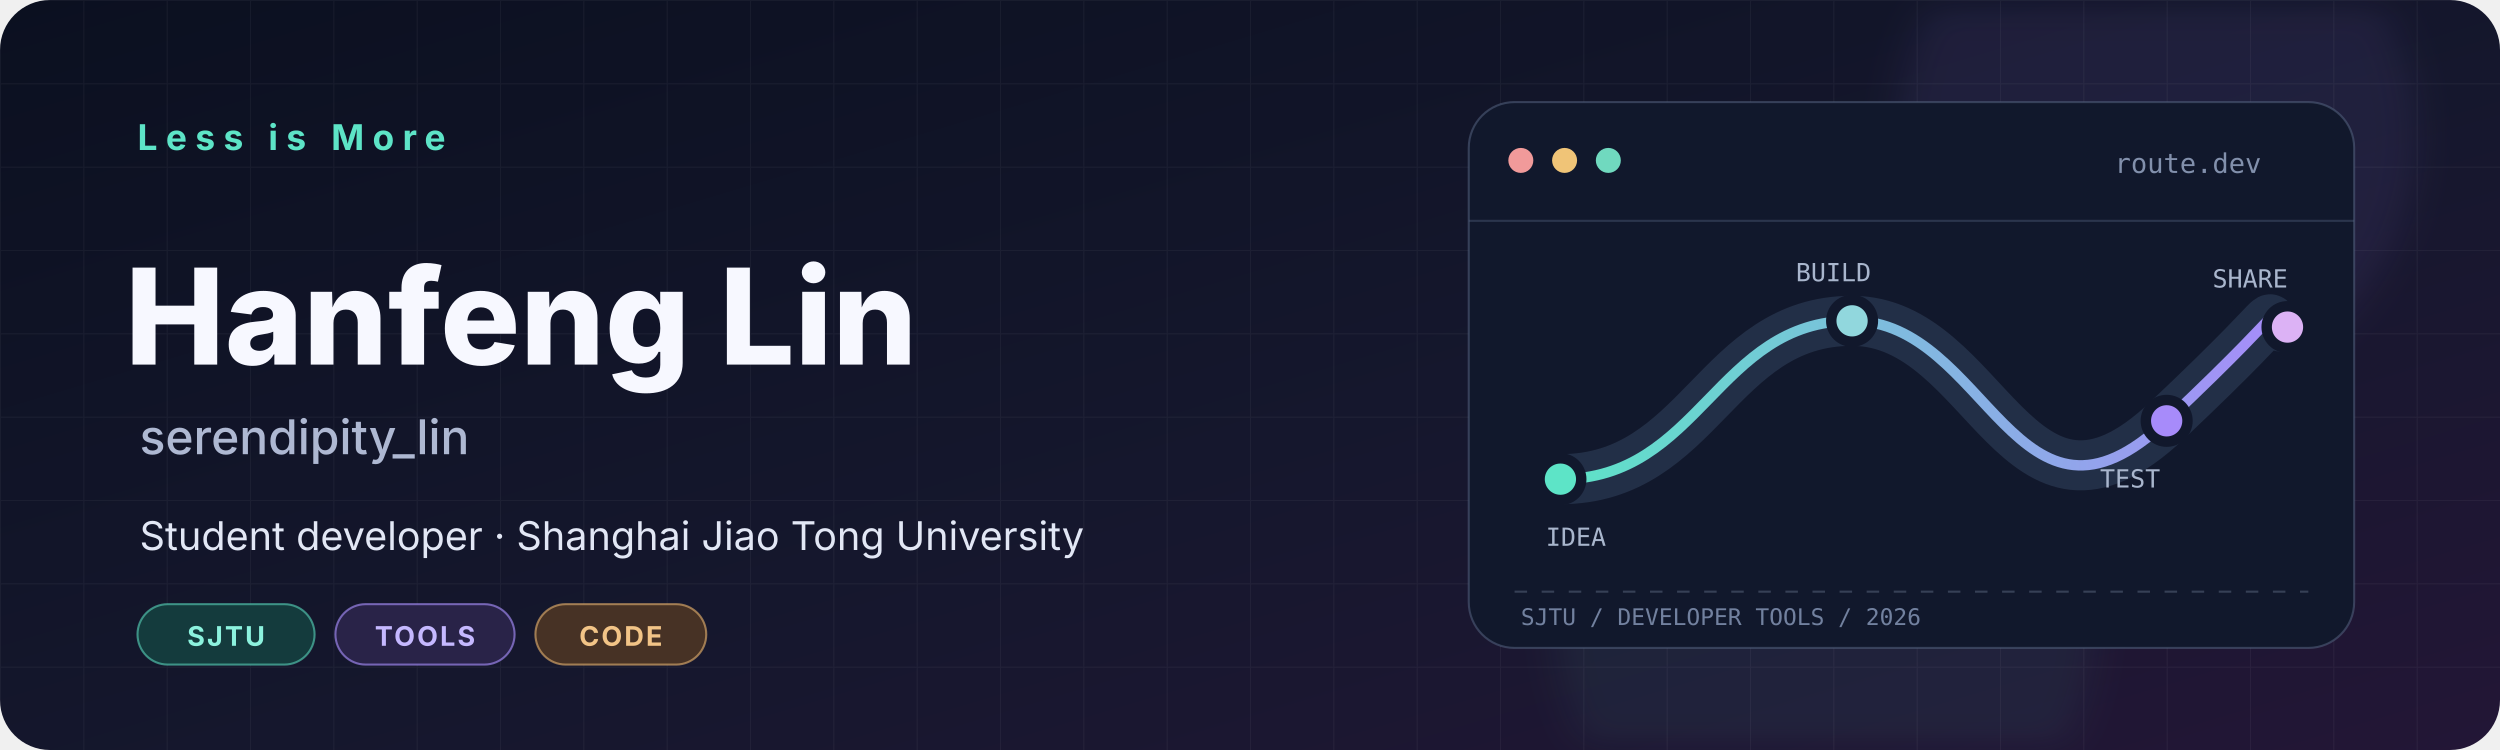
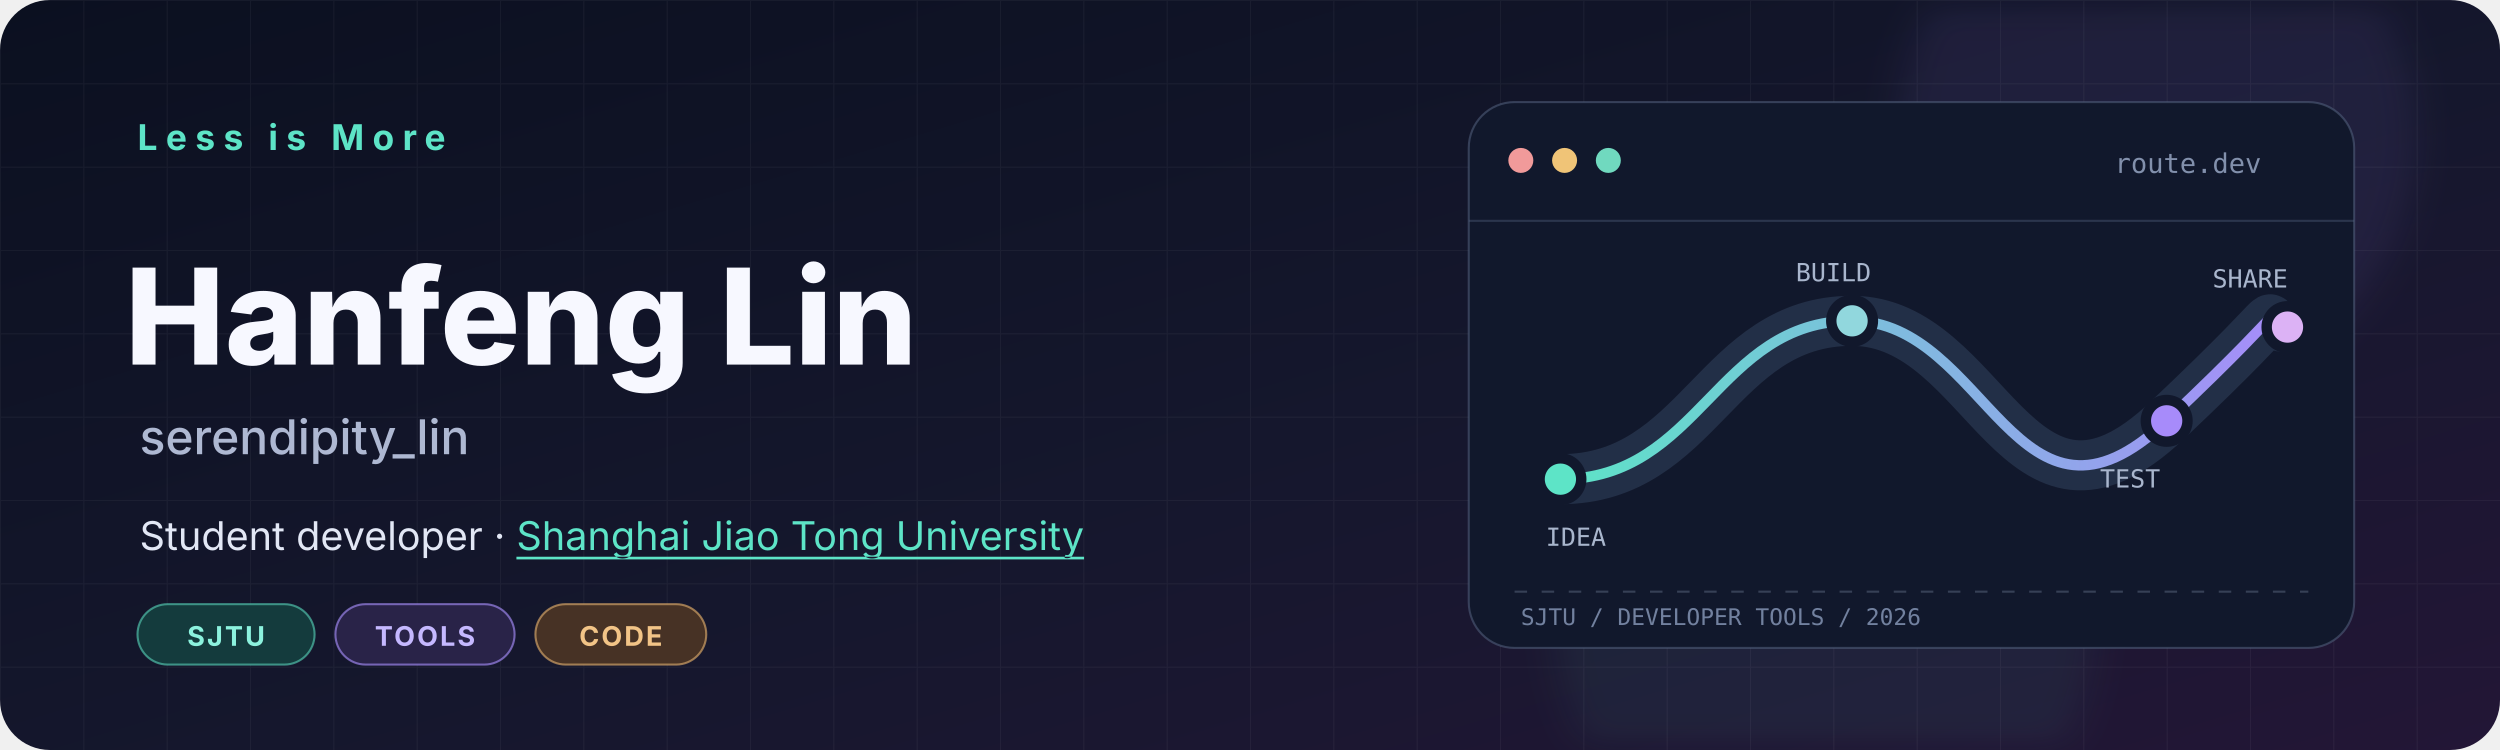
- <svg xmlns="http://www.w3.org/2000/svg" viewBox="0 0 1200 360" role="img" aria-label="Hanfeng Lin GitHub banner: developer tools, plugins, and routes">
+ <svg xmlns="http://www.w3.org/2000/svg" viewBox="0 0 1200 360" preserveAspectRatio="xMinYMid slice" aria-label="Hanfeng Lin GitHub banner: developer tools, plugins, and routes">
  <defs>
    <linearGradient id="bg" x1="0" y1="0" x2="1" y2="1">
      <stop offset="0" stop-color="#0b1020" />
      <stop offset="0.55" stop-color="#15172d" />
      <stop offset="1" stop-color="#231636" />
    </linearGradient>
    <linearGradient id="rail" x1="0" y1="0" x2="1" y2="0">
      <stop offset="0" stop-color="#5de4c7" />
      <stop offset="1" stop-color="#a78bfa" />
    </linearGradient>
    <pattern id="grid" width="40" height="40" patternUnits="userSpaceOnUse">
      <path d="M40 0H0V40" fill="none" stroke="#ffffff" stroke-opacity=".045" />
    </pattern>
    <filter id="glow" x="-50%" y="-50%" width="200%" height="200%">
      <feGaussianBlur stdDeviation="9" />
    </filter>
  </defs>
  <rect width="1200" height="360" rx="24" fill="url(#bg)" />
  <rect width="1200" height="360" rx="24" fill="url(#grid)" />
  <path d="M24 0H1176" stroke="url(#rail)" stroke-width="5" />
  <circle cx="1035" cy="65" r="125" fill="#a78bfa" opacity=".08" filter="url(#glow)" />
  <circle cx="876" cy="297" r="130" fill="#5de4c7" opacity=".06" filter="url(#glow)" />
  <g font-family="Inter, Noto Sans SC, PingFang SC, Microsoft YaHei, sans-serif">
    <text x="66" y="72" fill="#5de4c7" font-size="17" font-weight="700" letter-spacing="4">Less is More</text>
    <text x="60" y="175" fill="#f7f8ff" font-size="64" font-weight="800">Hanfeng Lin</text>
    <text x="67" y="218" fill="#aeb8d2" font-size="23" font-weight="500">serendipity_lin</text>
-     <text x="67" y="264" fill="#e2e7f5" font-size="19">Student developer · Shanghai Jiao Tong University</text>
+     <text x="67" y="264" fill="#e2e7f5" font-size="19">Student developer · <a href="https://www.sjtu.edu.cn/" target="_blank" rel="noopener noreferrer" style="cursor:pointer">
+         <tspan fill="#5de4c7" text-decoration="underline">Shanghai Jiao Tong University</tspan>
+       </a>
+     </text>
  </g>
  <g font-family="Inter, Noto Sans SC, sans-serif" font-size="13" font-weight="700" letter-spacing="1">
    <rect x="66" y="290" width="85" height="29" rx="14.5" fill="#143b3d" stroke="#4fbea8" stroke-opacity=".7" />
    <text x="108.5" y="310" fill="#8cf2de" text-anchor="middle">SJTU</text>
    <rect x="161" y="290" width="86" height="29" rx="14.5" fill="#292348" stroke="#9a83e9" stroke-opacity=".7" />
    <text x="204" y="310" fill="#c5b8ff" text-anchor="middle">TOOLS</text>
    <rect x="257" y="290" width="82" height="29" rx="14.5" fill="#473225" stroke="#d1a166" stroke-opacity=".7" />
    <text x="298" y="310" fill="#f2c487" text-anchor="middle">CODE</text>
  </g>
  <g transform="translate(705 49)">
    <rect width="425" height="262" rx="22" fill="#11182c" stroke="#54627f" stroke-opacity=".55" />
    <path d="M0 57H425" stroke="#54627f" stroke-opacity=".4" />
    <circle cx="25" cy="28" r="6" fill="#f19a9a" />
    <circle cx="46" cy="28" r="6" fill="#f0c477" />
    <circle cx="67" cy="28" r="6" fill="#70d9bf" />
    <text x="310" y="34" fill="#8290ac" font-family="monospace" font-size="13">route.dev</text>
    <path d="M44 181C111 181 119 105 184 105S263 221 335 153S373 108 393 108" fill="none" stroke="#344662" stroke-width="24" stroke-linecap="round" opacity=".5" />
    <path d="M44 181C111 181 119 105 184 105S263 221 335 153S373 108 393 108" fill="none" stroke="url(#rail)" stroke-width="5" stroke-linecap="round" />
    <circle cx="44" cy="181" r="10" fill="#5de4c7" stroke="#11182c" stroke-width="5" />
    <circle cx="184" cy="105" r="10" fill="#91d7dd" stroke="#11182c" stroke-width="5" />
    <circle cx="335" cy="153" r="10" fill="#a78bfa" stroke="#11182c" stroke-width="5" />
    <circle cx="393" cy="108" r="10" fill="#dcb2f5" stroke="#11182c" stroke-width="5" />
    <g fill="#a9b6cd" font-family="monospace" font-size="12">
      <text x="37" y="213">IDEA</text>
      <text x="157" y="86">BUILD</text>
      <text x="303" y="185">TEST</text>
      <text x="357" y="89">SHARE</text>
    </g>
    <path d="M22 235H403" stroke="#4f5b72" stroke-opacity=".6" stroke-dasharray="6 7" />
    <text x="25" y="251" fill="#72819f" font-family="monospace" font-size="11">SJTU  /  DEVELOPER TOOLS  /  2026</text>
  </g>
</svg>
